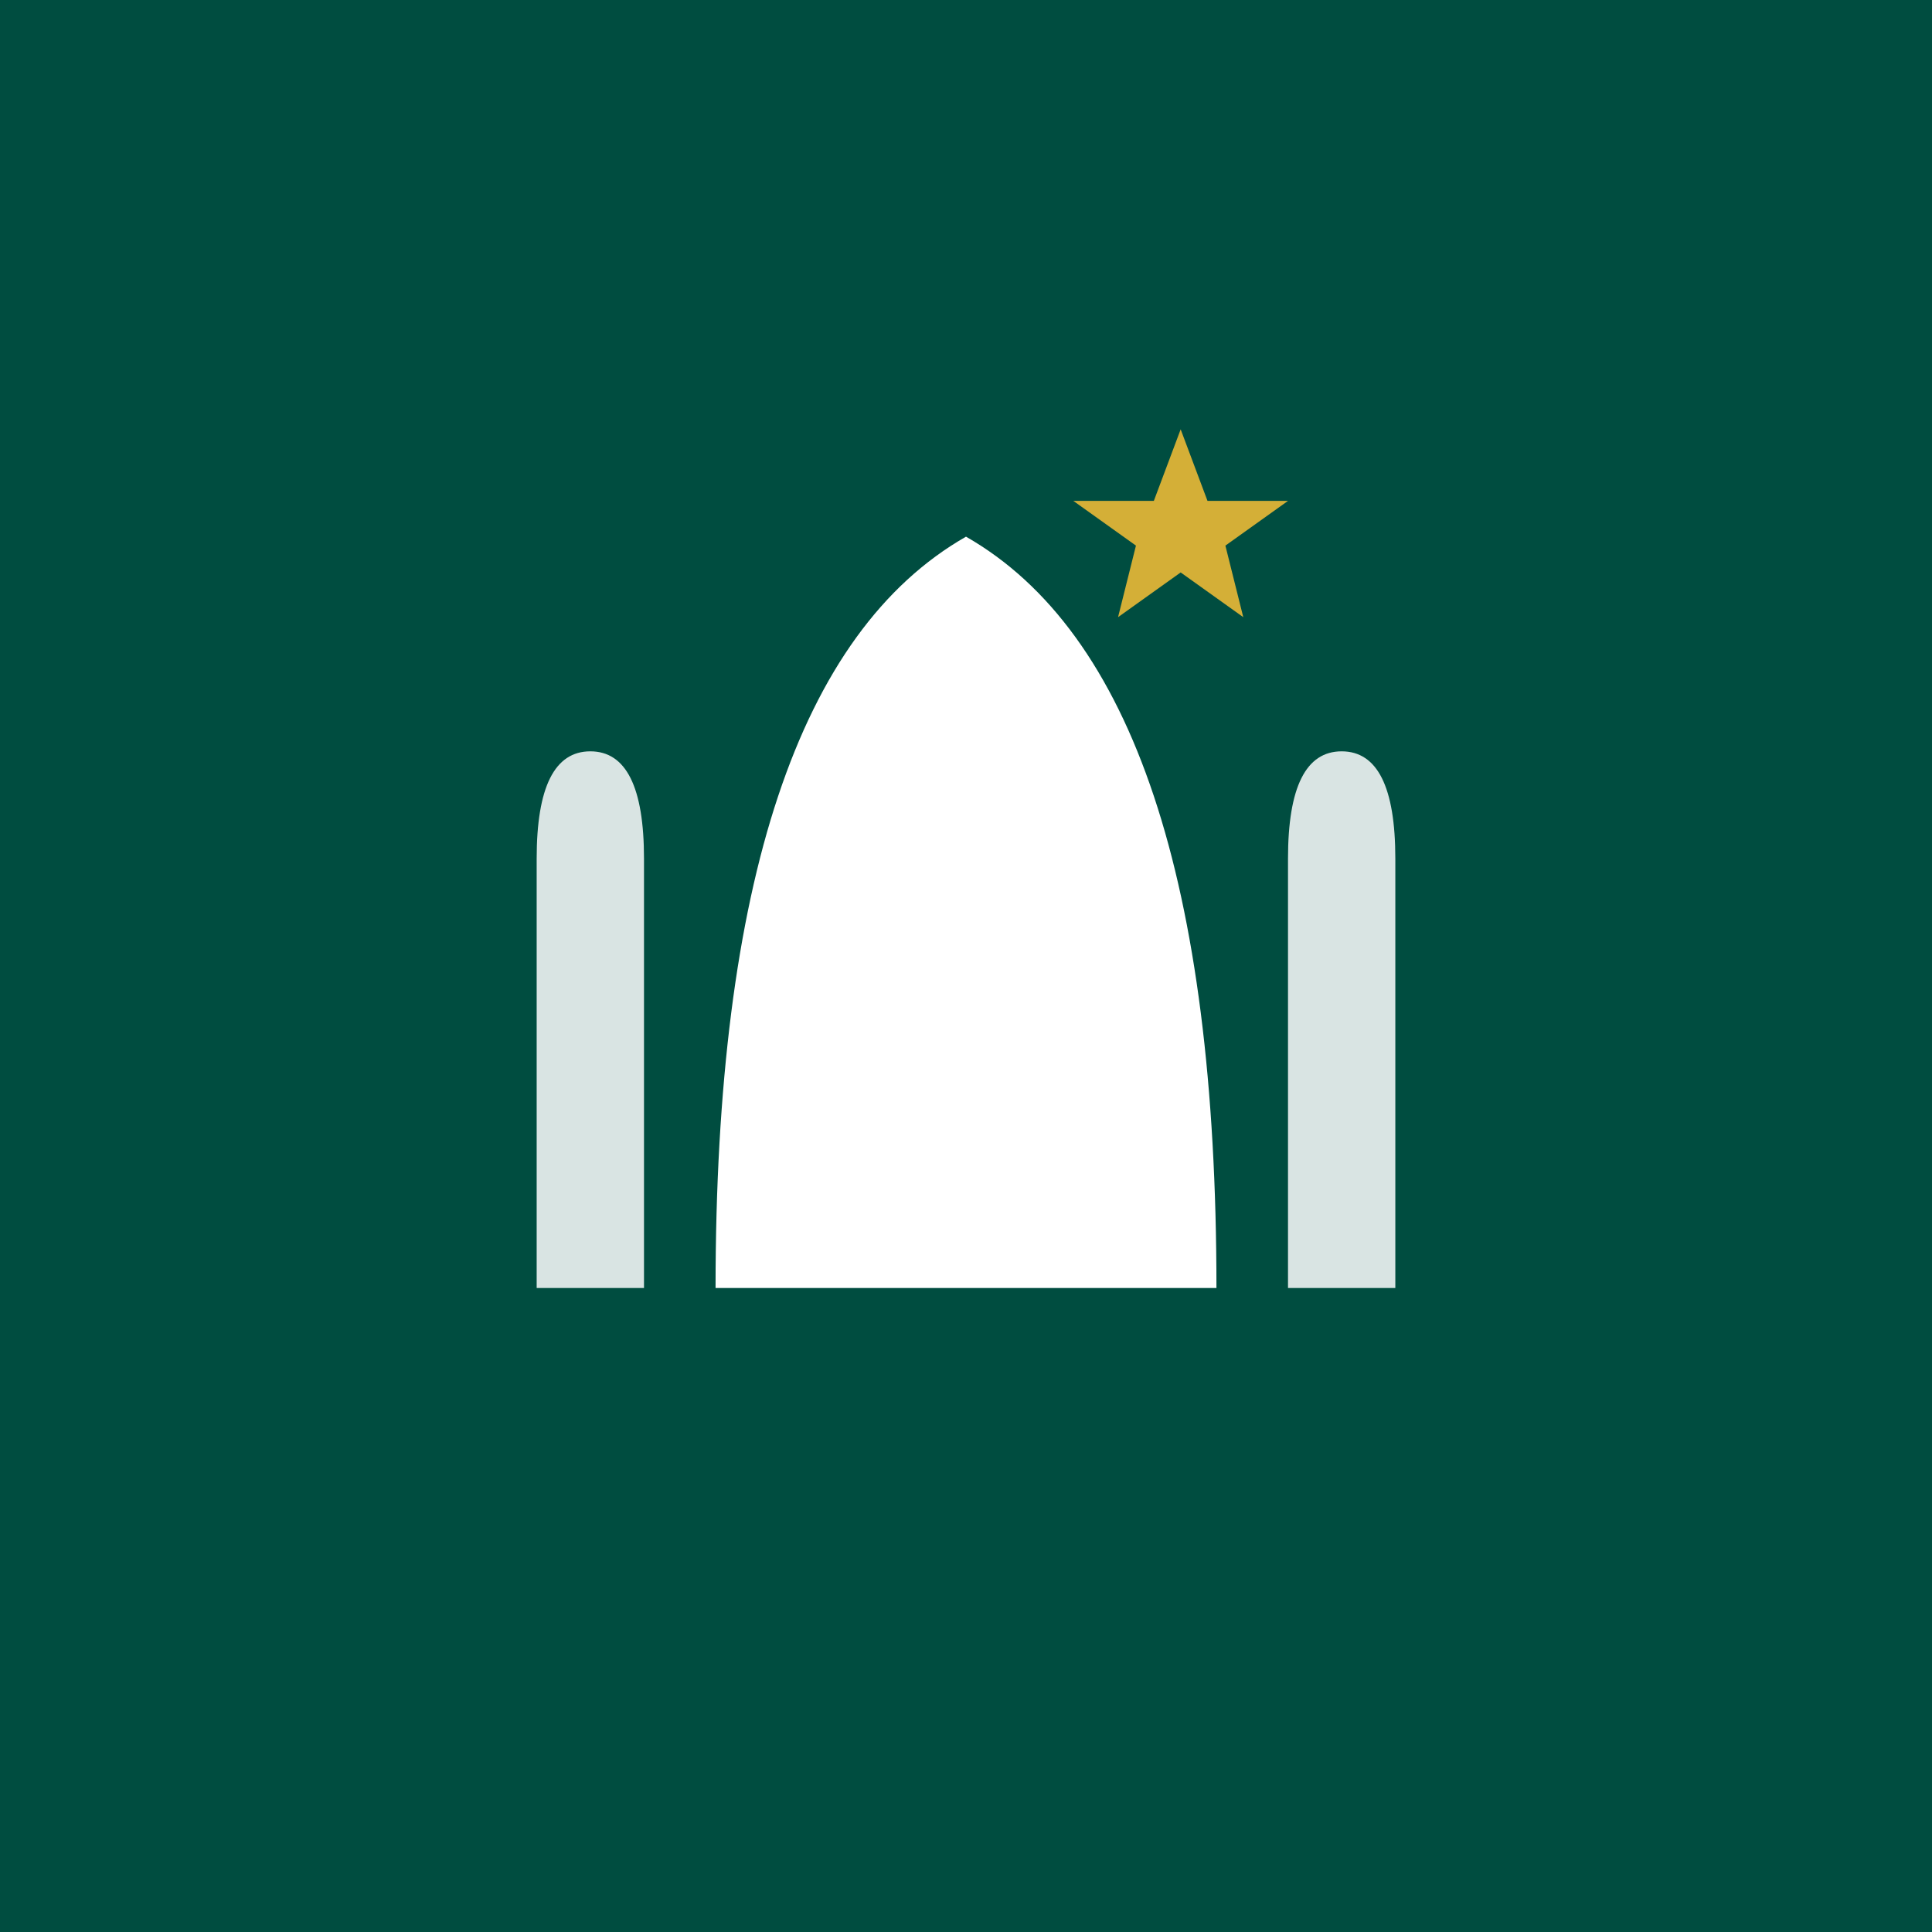
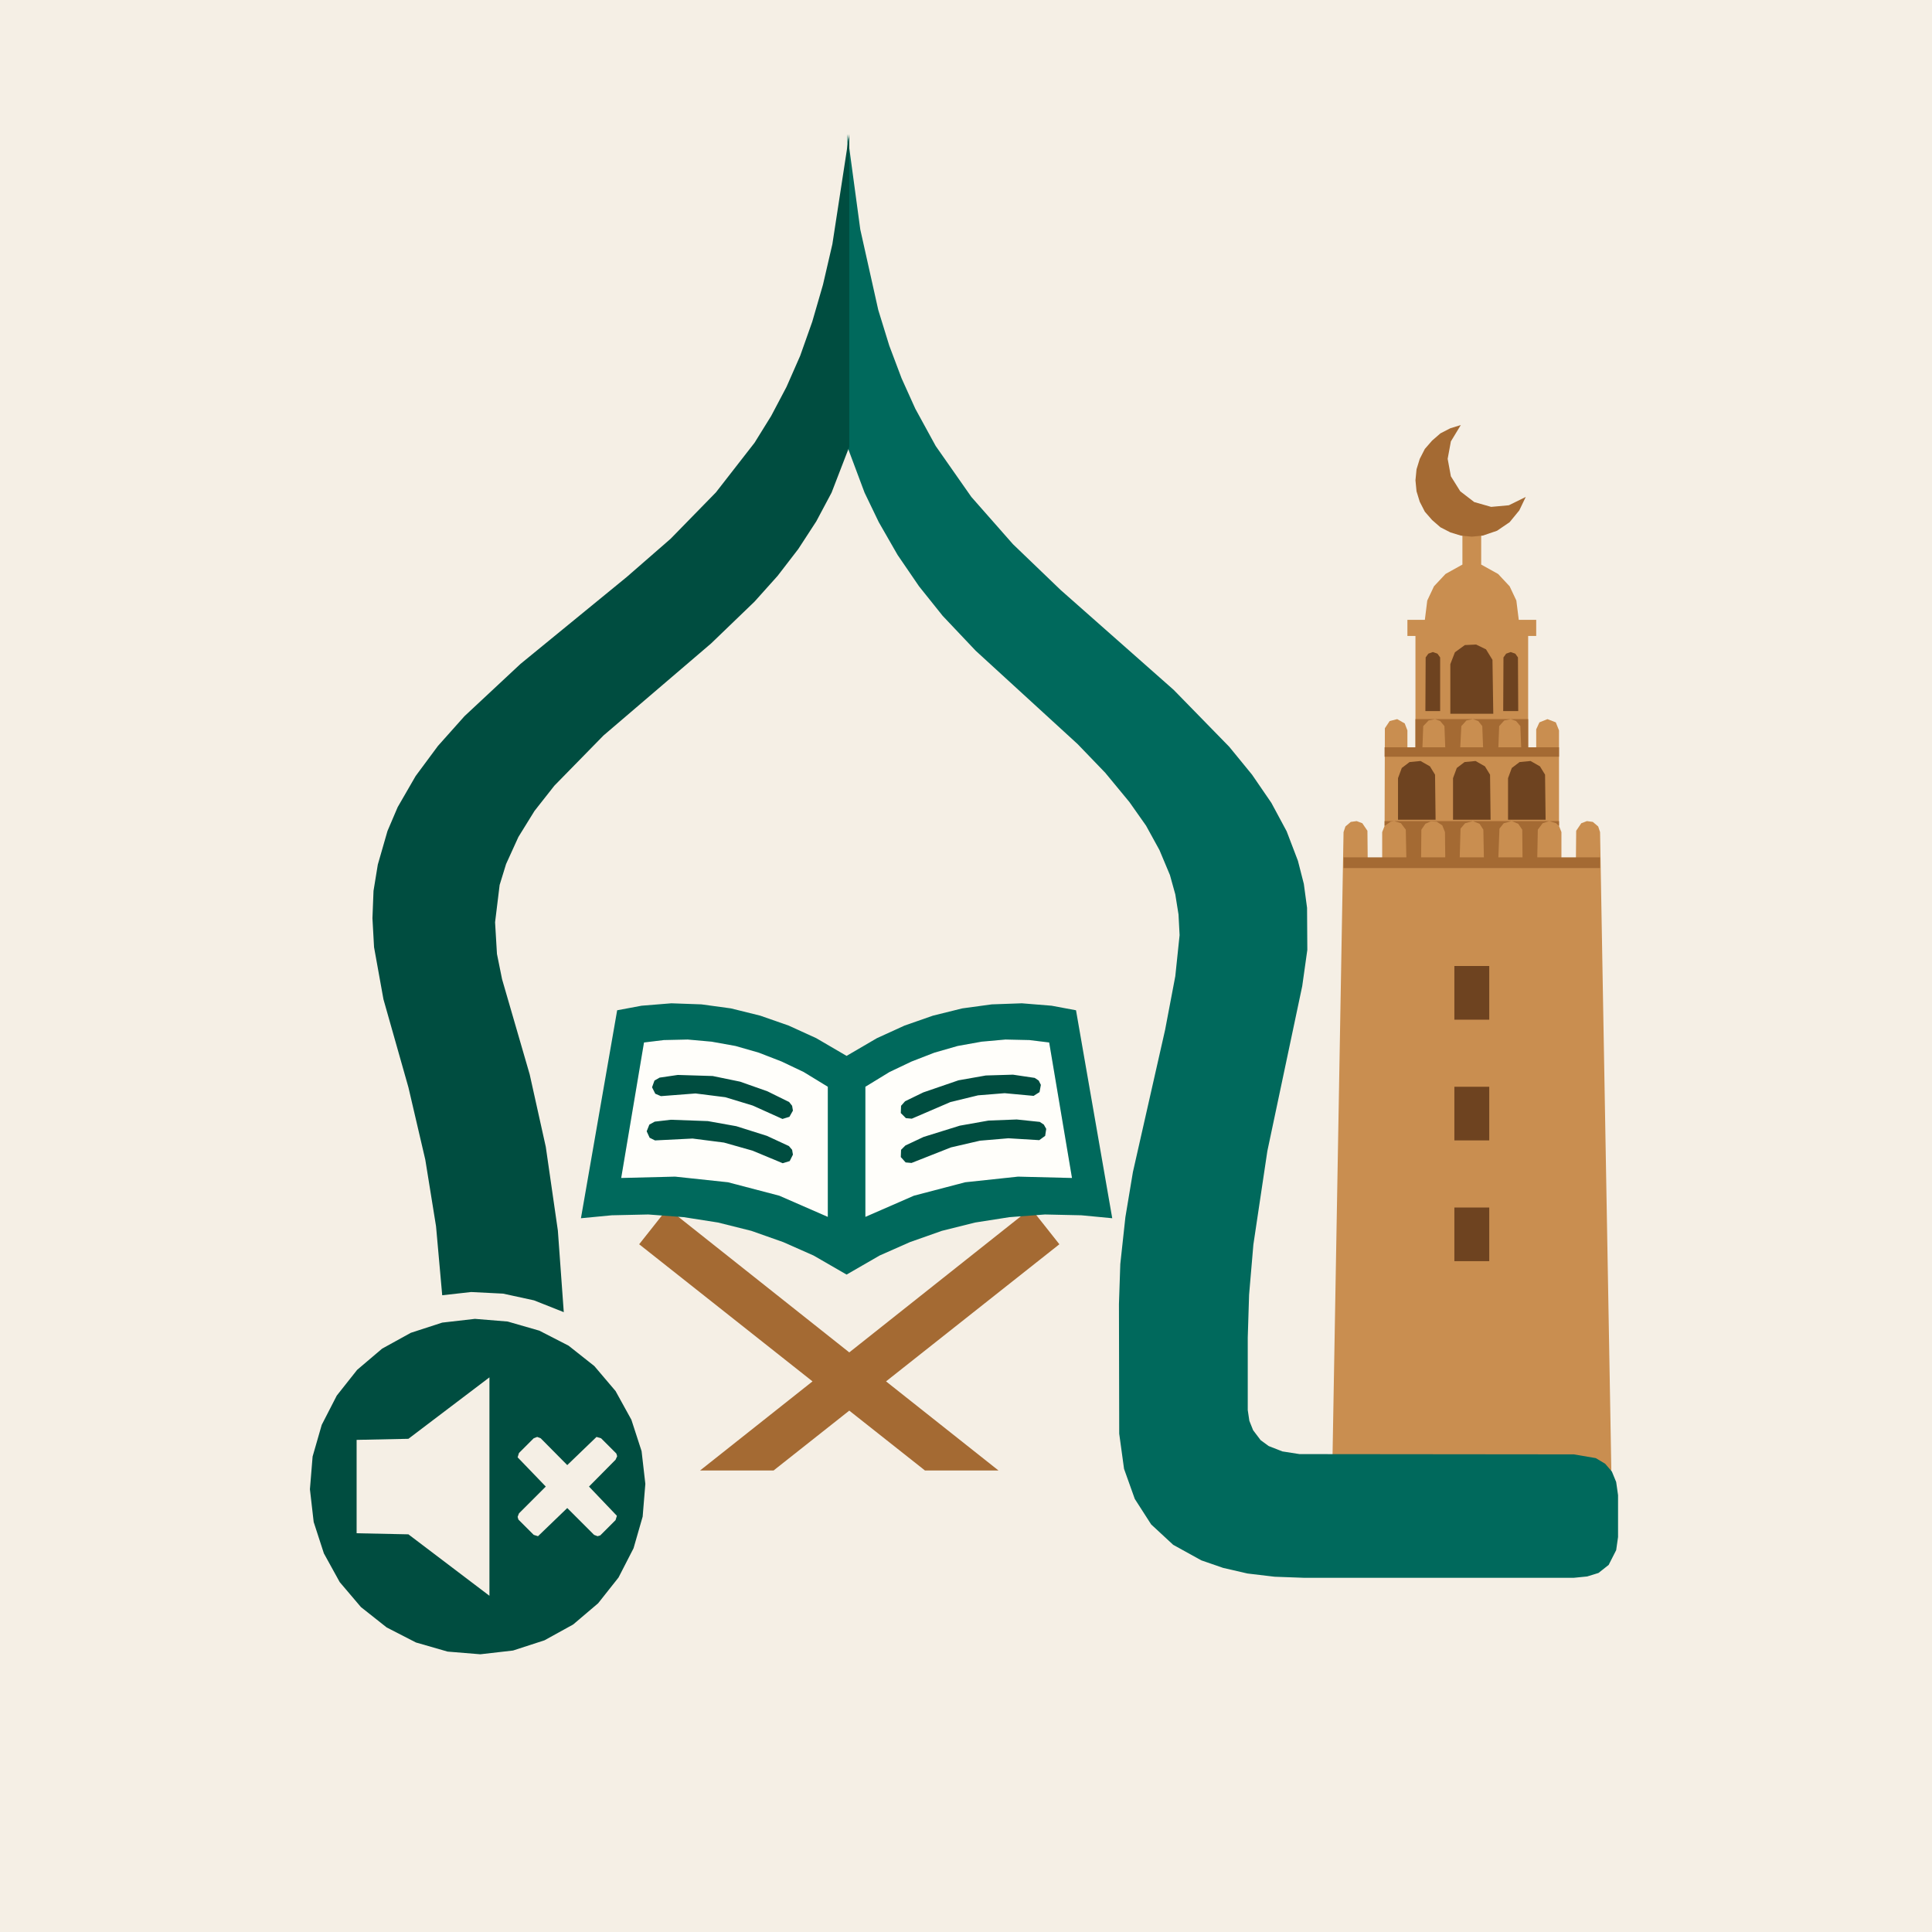
- <svg xmlns="http://www.w3.org/2000/svg" width="512" height="512" viewBox="0 0 108 108">
-   <rect width="108" height="108" fill="#004D40" />
-   <path fill="#FFFFFF" d="M40,72 Q40,38 54,30 Q68,38 68,72 Z" />
-   <path fill="#D4AF37" d="M54,20 A8,8 0 1,0 54,36 A6,6 0 1,1 54,20Z" />
-   <path fill="#D4AF37" d="M66,24 L67.5,28 L72,28 L68.5,30.5 L69.5,34.5 L66,32 L62.5,34.5 L63.5,30.5 L60,28 L64.5,28 Z" />
-   <path fill="#FFFFFF" fill-opacity="0.85" d="M30,72 L30,48 Q30,42 33,42 Q36,42 36,48 L36,72 Z" />
-   <path fill="#FFFFFF" fill-opacity="0.85" d="M72,72 L72,48 Q72,42 75,42 Q78,42 78,48 L78,72 Z" />
+ <svg xmlns="http://www.w3.org/2000/svg" width="512" height="512" viewBox="18 18 72 72">
+   <rect width="108" height="108" fill="#F5EFE5" />
+   <path fill="#C98E50" fill-rule="evenodd" d="M70.45 45.22L70.35 44.96L70.07 44.8L69.79 44.87L69.61 45.14L69.6 48.78L69.51 49.01L69.51 50L68.97 50L68.96 48.96L68.77 48.68L68.56 48.6L68.34 48.63L68.14 48.8L68.07 49.01L67.65 72.8L78.05 72.8L77.63 49.01L77.56 48.8L77.36 48.63L77.14 48.6L76.93 48.68L76.74 48.96L76.73 50L76.19 50L76.19 49.01L76.1 48.78L76.1 45.22L75.98 44.92L75.67 44.8L75.37 44.92L75.25 45.18L75.25 45.9L74.95 45.9L74.95 41.7L75.25 41.7L75.25 41.1L74.6 41.1L74.51 40.38L74.26 39.85L73.83 39.39L73.2 39.04L73.2 37.6L72.5 37.6L72.5 39.04L71.87 39.39L71.44 39.85L71.19 40.38L71.1 41.1L70.45 41.1L70.45 41.7L70.75 41.7L70.75 45.9L70.45 45.9Z" />
+   <path fill="#A46A33" fill-rule="evenodd" d="M69.6 45.85L69.6 46.2L76.1 46.2L76.1 45.85L74.95 45.85L74.95 44.8L74.26 44.8L72.85 44.8L71.44 44.8L70.75 44.8L70.75 45.85ZM74.3 44.8L74.5 44.87L74.66 45.06L74.69 45.85L73.84 45.85L73.87 45.06L74.06 44.85ZM72.89 44.8L73.09 44.87L73.24 45.06L73.27 45.85L72.42 45.85L72.46 45.06L72.65 44.85ZM71.48 44.8L71.67 44.87L71.83 45.06L71.86 45.85L71.01 45.85L71.04 45.06L71.24 44.85ZM69.6 48.78L69.83 48.62L69.96 48.6L69.6 48.6ZM69.96 48.6L70.21 48.68L70.39 48.92L70.41 49.95L68.07 49.95L68.07 50.35L77.63 50.35L77.63 49.95L75.29 49.95L75.31 48.92L75.49 48.68L75.74 48.6L74.29 48.6L72.85 48.6L71.41 48.6ZM70.97 48.92L71.12 48.7L71.32 48.61L71.54 48.62L71.75 48.76L71.85 49.01L71.86 49.95L70.96 49.95ZM74.34 48.6L74.58 48.7L74.73 48.92L74.74 49.95L73.84 49.95L73.88 48.88L74.04 48.68ZM72.89 48.6L73.14 48.7L73.28 48.92L73.3 49.95L72.4 49.95L72.43 48.88L72.6 48.68ZM75.74 48.6L75.99 48.68L76.1 48.78L76.1 48.6Z" />
+   <path fill="#6E4320" fill-rule="evenodd" d="M73.62 42.59L73.38 42.2L73.01 42.02L72.59 42.04L72.22 42.31L72.05 42.75L72.05 44.6L73.65 44.6ZM71.67 42.5L71.57 42.36L71.4 42.3L71.23 42.36L71.13 42.5L71.12 44.5L71.67 44.5ZM74.57 42.5L74.47 42.36L74.3 42.3L74.13 42.36L74.03 42.5L74.02 44.5L74.58 44.5ZM71.48 46.87L71.29 46.56L70.94 46.36L70.53 46.4L70.24 46.62L70.1 47L70.1 48.55L71.5 48.55ZM73.53 46.87L73.34 46.56L72.99 46.36L72.58 46.4L72.29 46.62L72.15 47L72.15 48.55L73.55 48.55ZM75.58 46.87L75.39 46.56L75.04 46.36L74.63 46.4L74.34 46.62L74.2 47L74.2 48.55L75.6 48.55ZM73.5 56L73.5 54L72.2 54L72.2 56ZM73.5 58.5L72.2 58.5L72.2 60.5L73.5 60.5ZM73.5 63L72.2 63L72.2 65L73.5 65Z" />
+   <path fill="#A46A33" fill-rule="evenodd" d="M72.44 33.84L72.05 33.96L71.68 34.15L71.37 34.42L71.1 34.73L70.91 35.1L70.79 35.49L70.75 35.9L70.79 36.31L70.91 36.7L71.1 37.07L71.37 37.38L71.68 37.65L72.05 37.84L72.44 37.96L72.85 38L73.26 37.96L73.79 37.78L74.26 37.46L74.62 37.02L74.86 36.52L74.23 36.83L73.57 36.89L72.94 36.71L72.42 36.31L72.07 35.75L71.95 35.1L72.07 34.45Z" />
+   <path fill="#00695C" fill-rule="evenodd" d="M49.58 23L49.58 34.65L50.22 36.36L50.75 37.46L51.45 38.68L52.25 39.85L53.13 40.95L54.36 42.25L58.16 45.73L59.19 46.8L60.09 47.89L60.71 48.77L61.21 49.68L61.6 50.61L61.8 51.33L61.92 52.08L61.96 52.85L61.8 54.38L61.42 56.38L60.22 61.68L59.94 63.36L59.75 65.11L59.7 66.6L59.71 71.43L59.89 72.74L60.29 73.86L60.9 74.81L61.72 75.57L62.77 76.15L63.58 76.43L64.49 76.64L65.5 76.76L66.6 76.8L76.65 76.8L77.15 76.75L77.57 76.62L77.95 76.32L78.23 75.77L78.3 75.28L78.3 73.72L78.23 73.23L78.07 72.84L77.82 72.55L77.47 72.34L76.65 72.2L66.43 72.19L65.79 72.09L65.28 71.89L64.98 71.67L64.7 71.3L64.56 70.95L64.5 70.55L64.5 67.85L64.55 66.25L64.71 64.38L65.23 60.9L66.53 54.75L66.72 53.4L66.71 51.83L66.59 50.94L66.37 50.08L65.95 48.98L65.38 47.92L64.66 46.87L63.81 45.83L61.74 43.71L57.53 39.99L55.75 38.28L54.2 36.52L52.87 34.62L52.11 33.23L51.6 32.1L51.14 30.88L50.73 29.55L50.06 26.55Z" />
+   <path fill="#004D40" fill-rule="evenodd" d="M49.65 23L49.02 27.1L48.67 28.61L48.27 29.99L47.82 31.26L47.31 32.42L46.74 33.5L46.12 34.5L44.68 36.35L42.99 38.08L41.36 39.5L37.4 42.74L35.31 44.69L34.32 45.8L33.49 46.92L32.82 48.08L32.44 48.97L32.08 50.22L31.92 51.2L31.88 52.22L31.94 53.3L32.29 55.24L33.22 58.52L33.85 61.22L34.25 63.7L34.48 66.27L35.56 66.15L36.75 66.21L37.9 66.46L39.01 66.9L38.79 63.86L38.34 60.74L37.74 58.04L36.71 54.49L36.52 53.55L36.45 52.37L36.62 50.98L36.86 50.2L37.32 49.19L37.92 48.22L38.66 47.28L40.49 45.41L44.5 41.98L46.12 40.42L46.98 39.46L47.75 38.46L48.42 37.43L48.99 36.36L49.65 34.65Z" />
+   <path fill="#A46A33" fill-rule="evenodd" d="M57.48 64.37L56.42 63.03L49.65 68.4L42.88 63.03L41.82 64.37L48.28 69.48L44.09 72.8L46.83 72.8L49.65 70.57L52.47 72.8L55.21 72.8L51.02 69.48Z" />
+   <path fill="#FFFEFA" fill-rule="evenodd" d="M41.15 61.9L43.16 61.85L45.13 62.06L47.04 62.56L48.85 63.35L48.85 58.5L47.95 57.95L47.13 57.56L46.28 57.23L45.41 56.98L44.52 56.82L43.63 56.74L42.74 56.76L42 56.85ZM50.25 63.35L52.06 62.56L53.97 62.06L55.94 61.85L57.95 61.9L57.1 56.85L56.36 56.76L55.47 56.74L54.58 56.82L53.69 56.98L52.82 57.23L51.97 57.56L51.15 57.95L50.25 58.5Z" />
+   <path fill="#00695C" fill-rule="evenodd" d="M39.65 63.4L40.8 63.29L42.16 63.26L43.48 63.36L44.76 63.56L46 63.87L47.19 64.29L48.32 64.79L49.55 65.5L50.78 64.79L51.91 64.29L53.1 63.87L54.34 63.56L55.62 63.36L56.94 63.26L58.3 63.29L59.45 63.4L58.1 55.65L57.19 55.48L56.08 55.39L54.96 55.43L53.86 55.58L52.77 55.85L51.71 56.22L50.68 56.69L49.55 57.35L48.42 56.69L47.39 56.22L46.33 55.85L45.24 55.58L44.14 55.43L43.02 55.39L41.91 55.48L41 55.65ZM42 56.85L42.74 56.76L43.63 56.74L44.52 56.82L45.41 56.98L46.28 57.23L47.13 57.56L47.95 57.95L48.85 58.5L48.85 63.35L47.04 62.56L45.13 62.06L43.16 61.85L41.15 61.9ZM50.25 58.5L51.15 57.95L51.97 57.56L52.82 57.23L53.69 56.98L54.58 56.82L55.47 56.74L56.36 56.76L57.1 56.85L57.95 61.9L55.94 61.85L53.97 62.06L52.06 62.56L50.25 63.35Z" />
+   <path fill="#004D40" fill-rule="evenodd" d="M42.63 58.85L43.92 58.75L45.03 58.89L46.05 59.2L47.16 59.7L47.42 59.62L47.55 59.39L47.52 59.21L47.41 59.07L46.6 58.67L45.58 58.31L44.56 58.1L43.26 58.06L42.58 58.16L42.39 58.27L42.3 58.52L42.42 58.76ZM51.98 59.69L53.42 59.07L54.45 58.82L55.44 58.74L56.52 58.84L56.74 58.7L56.79 58.43L56.71 58.27L56.56 58.17L55.75 58.05L54.74 58.08L53.72 58.26L52.41 58.71L51.73 59.04L51.58 59.21L51.57 59.48L51.76 59.67ZM42.41 60.5L43.81 60.43L44.98 60.58L46.04 60.88L47.17 61.35L47.43 61.27L47.55 61.03L47.52 60.85L47.4 60.71L46.58 60.33L45.44 59.97L44.38 59.78L43 59.73L42.4 59.8L42.2 59.91L42.1 60.16L42.21 60.4ZM51.97 61.34L53.44 60.76L54.52 60.51L55.58 60.42L56.73 60.49L56.95 60.33L56.99 60.07L56.9 59.91L56.75 59.81L55.89 59.72L54.84 59.76L53.77 59.95L52.42 60.37L51.74 60.69L51.58 60.85L51.57 61.12L51.75 61.32Z" />
+   <path fill="#004D40" fill-rule="evenodd" d="M42.05 73.3L41.91 72.08L41.53 70.91L40.94 69.84L40.15 68.91L39.19 68.15L38.1 67.59L36.92 67.25L35.7 67.15L34.48 67.29L33.31 67.67L32.24 68.26L31.31 69.05L30.55 70.01L29.99 71.1L29.65 72.28L29.55 73.5L29.69 74.72L30.07 75.89L30.66 76.96L31.45 77.89L32.41 78.65L33.5 79.21L34.68 79.55L35.9 79.65L37.12 79.51L38.29 79.13L39.36 78.54L40.29 77.75L41.05 76.79L41.61 75.7L41.95 74.52ZM31.29 71.66L33.22 71.62L36.24 69.33L36.24 77.47L33.22 75.18L31.29 75.14ZM38.15 71.6L39.14 72.6L40.23 71.55L40.4 71.6L40.97 72.17L41 72.27L40.94 72.4L39.95 73.4L40.99 74.49L40.94 74.65L40.37 75.22L40.27 75.25L40.14 75.2L39.14 74.2L38.05 75.25L37.89 75.2L37.32 74.63L37.29 74.53L37.34 74.4L38.34 73.4L37.29 72.31L37.34 72.15L37.89 71.6L38.02 71.55Z" />
</svg>
